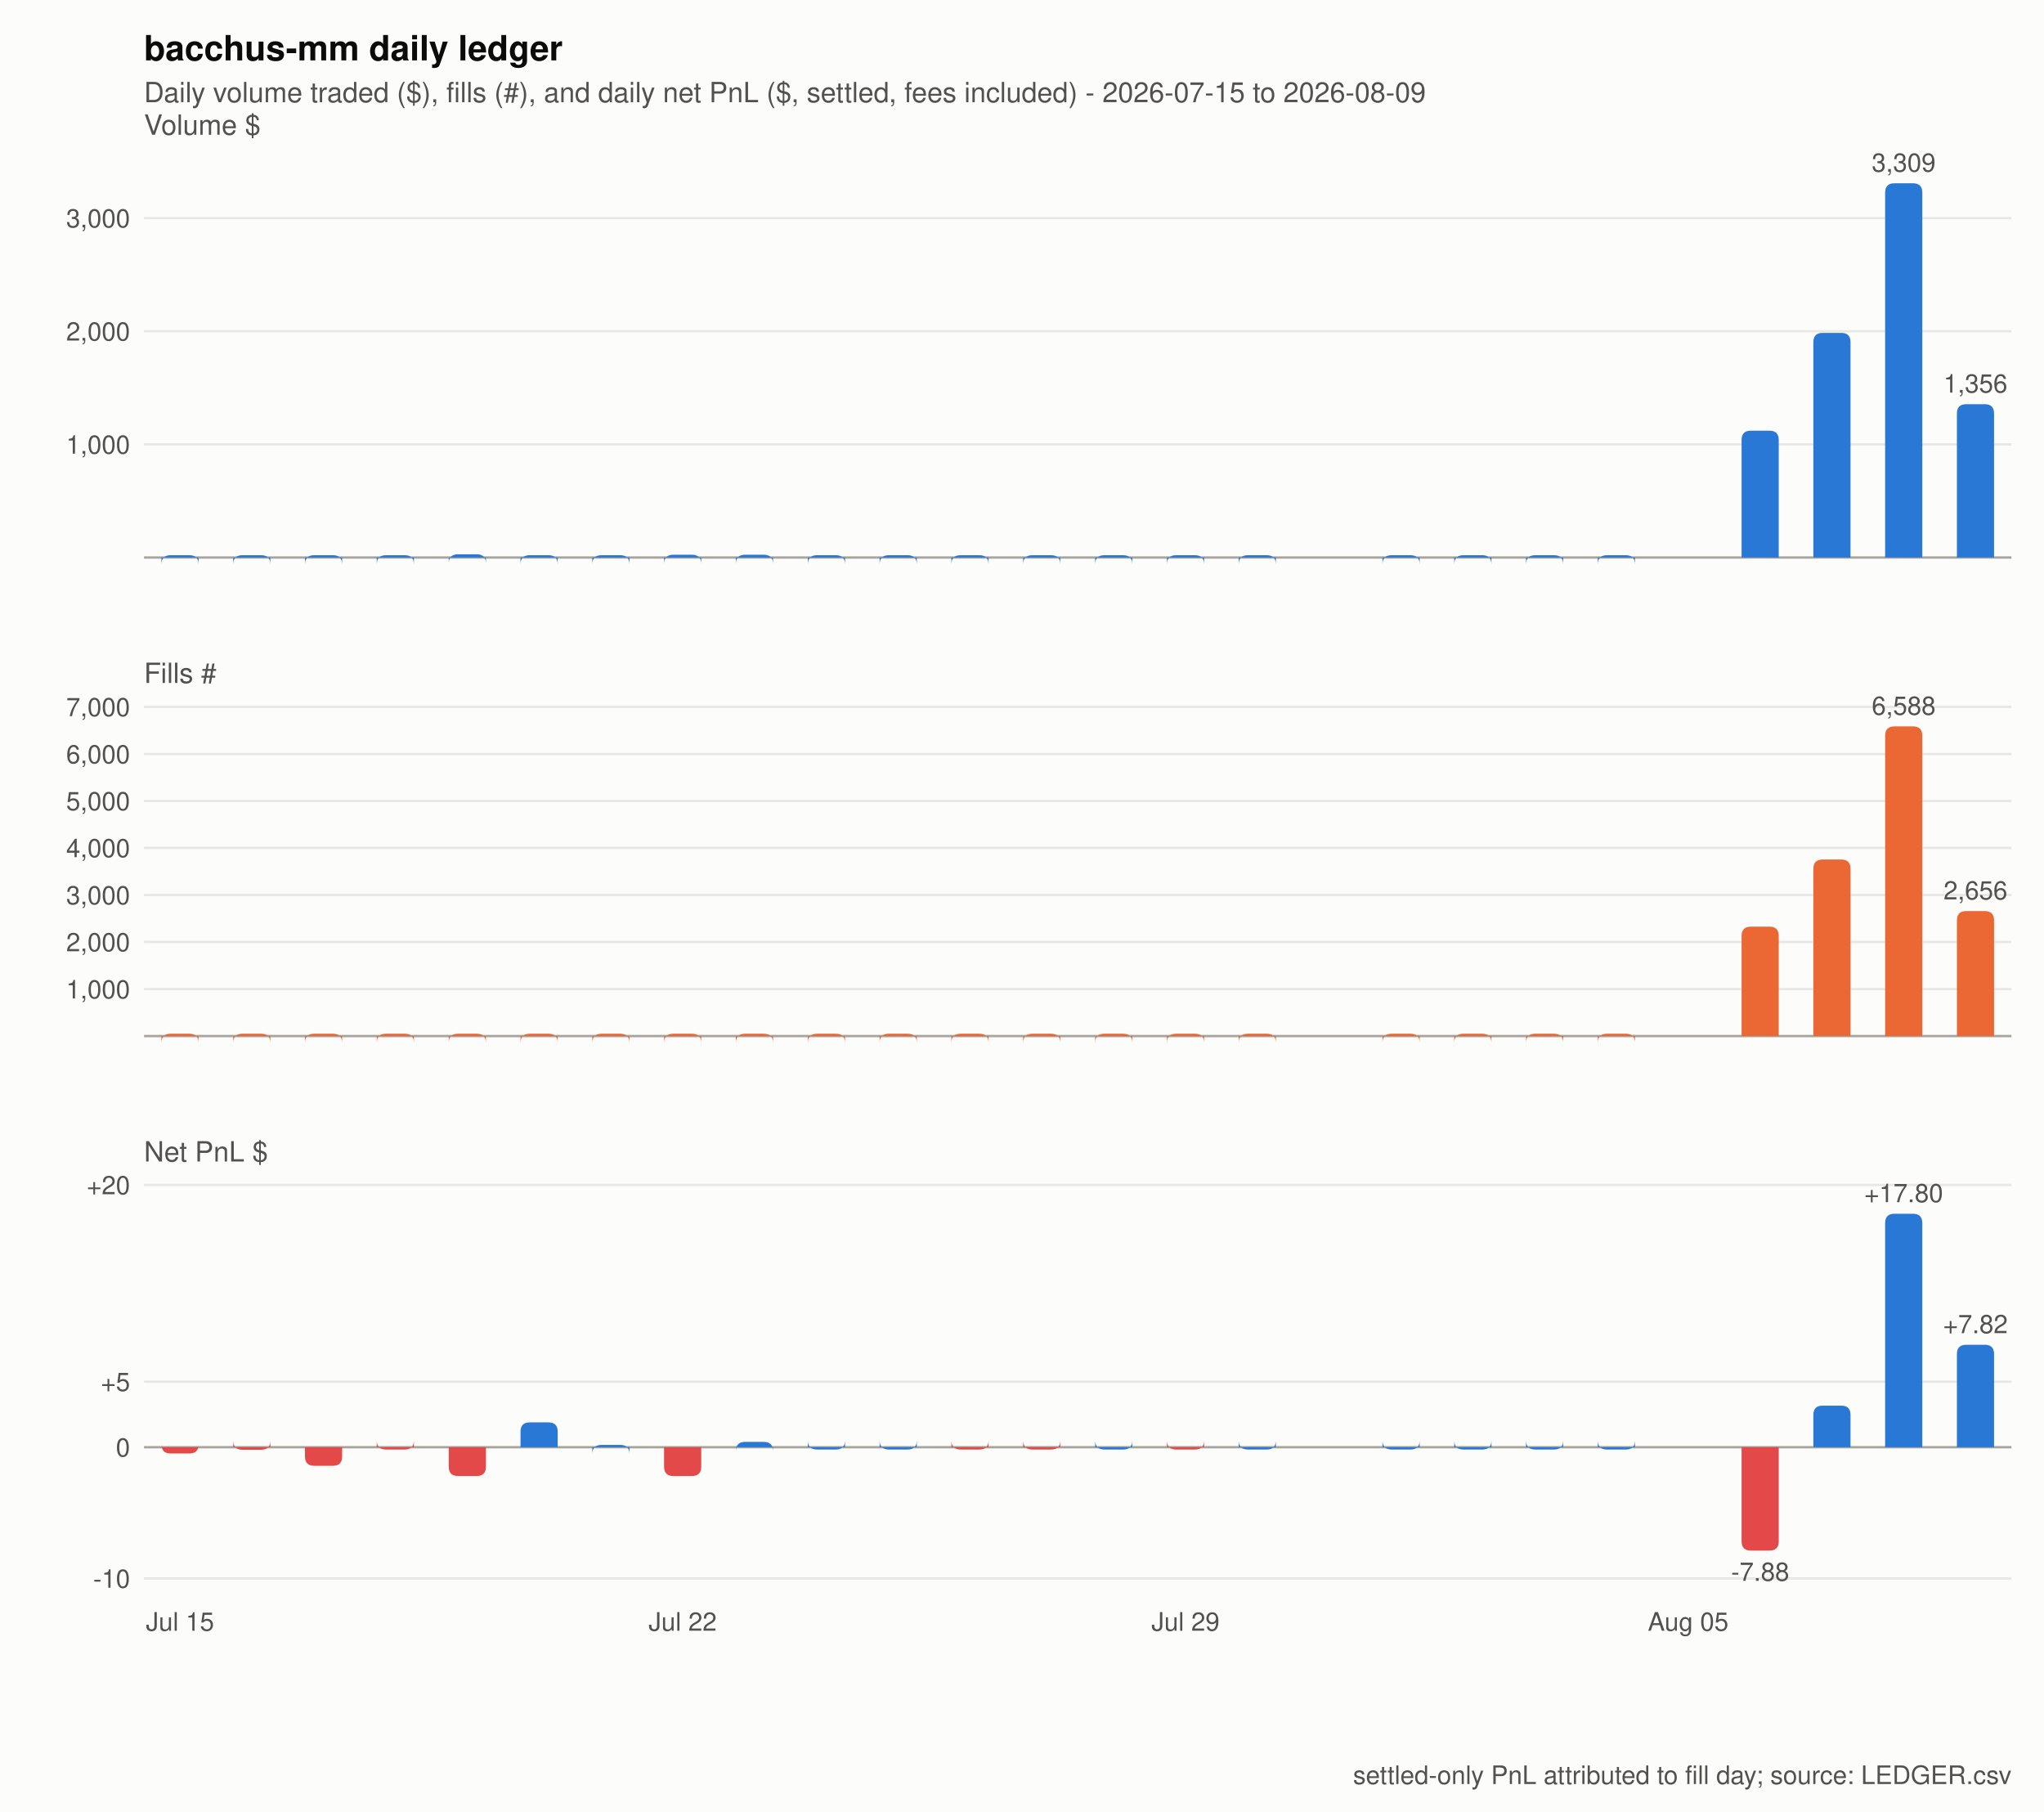
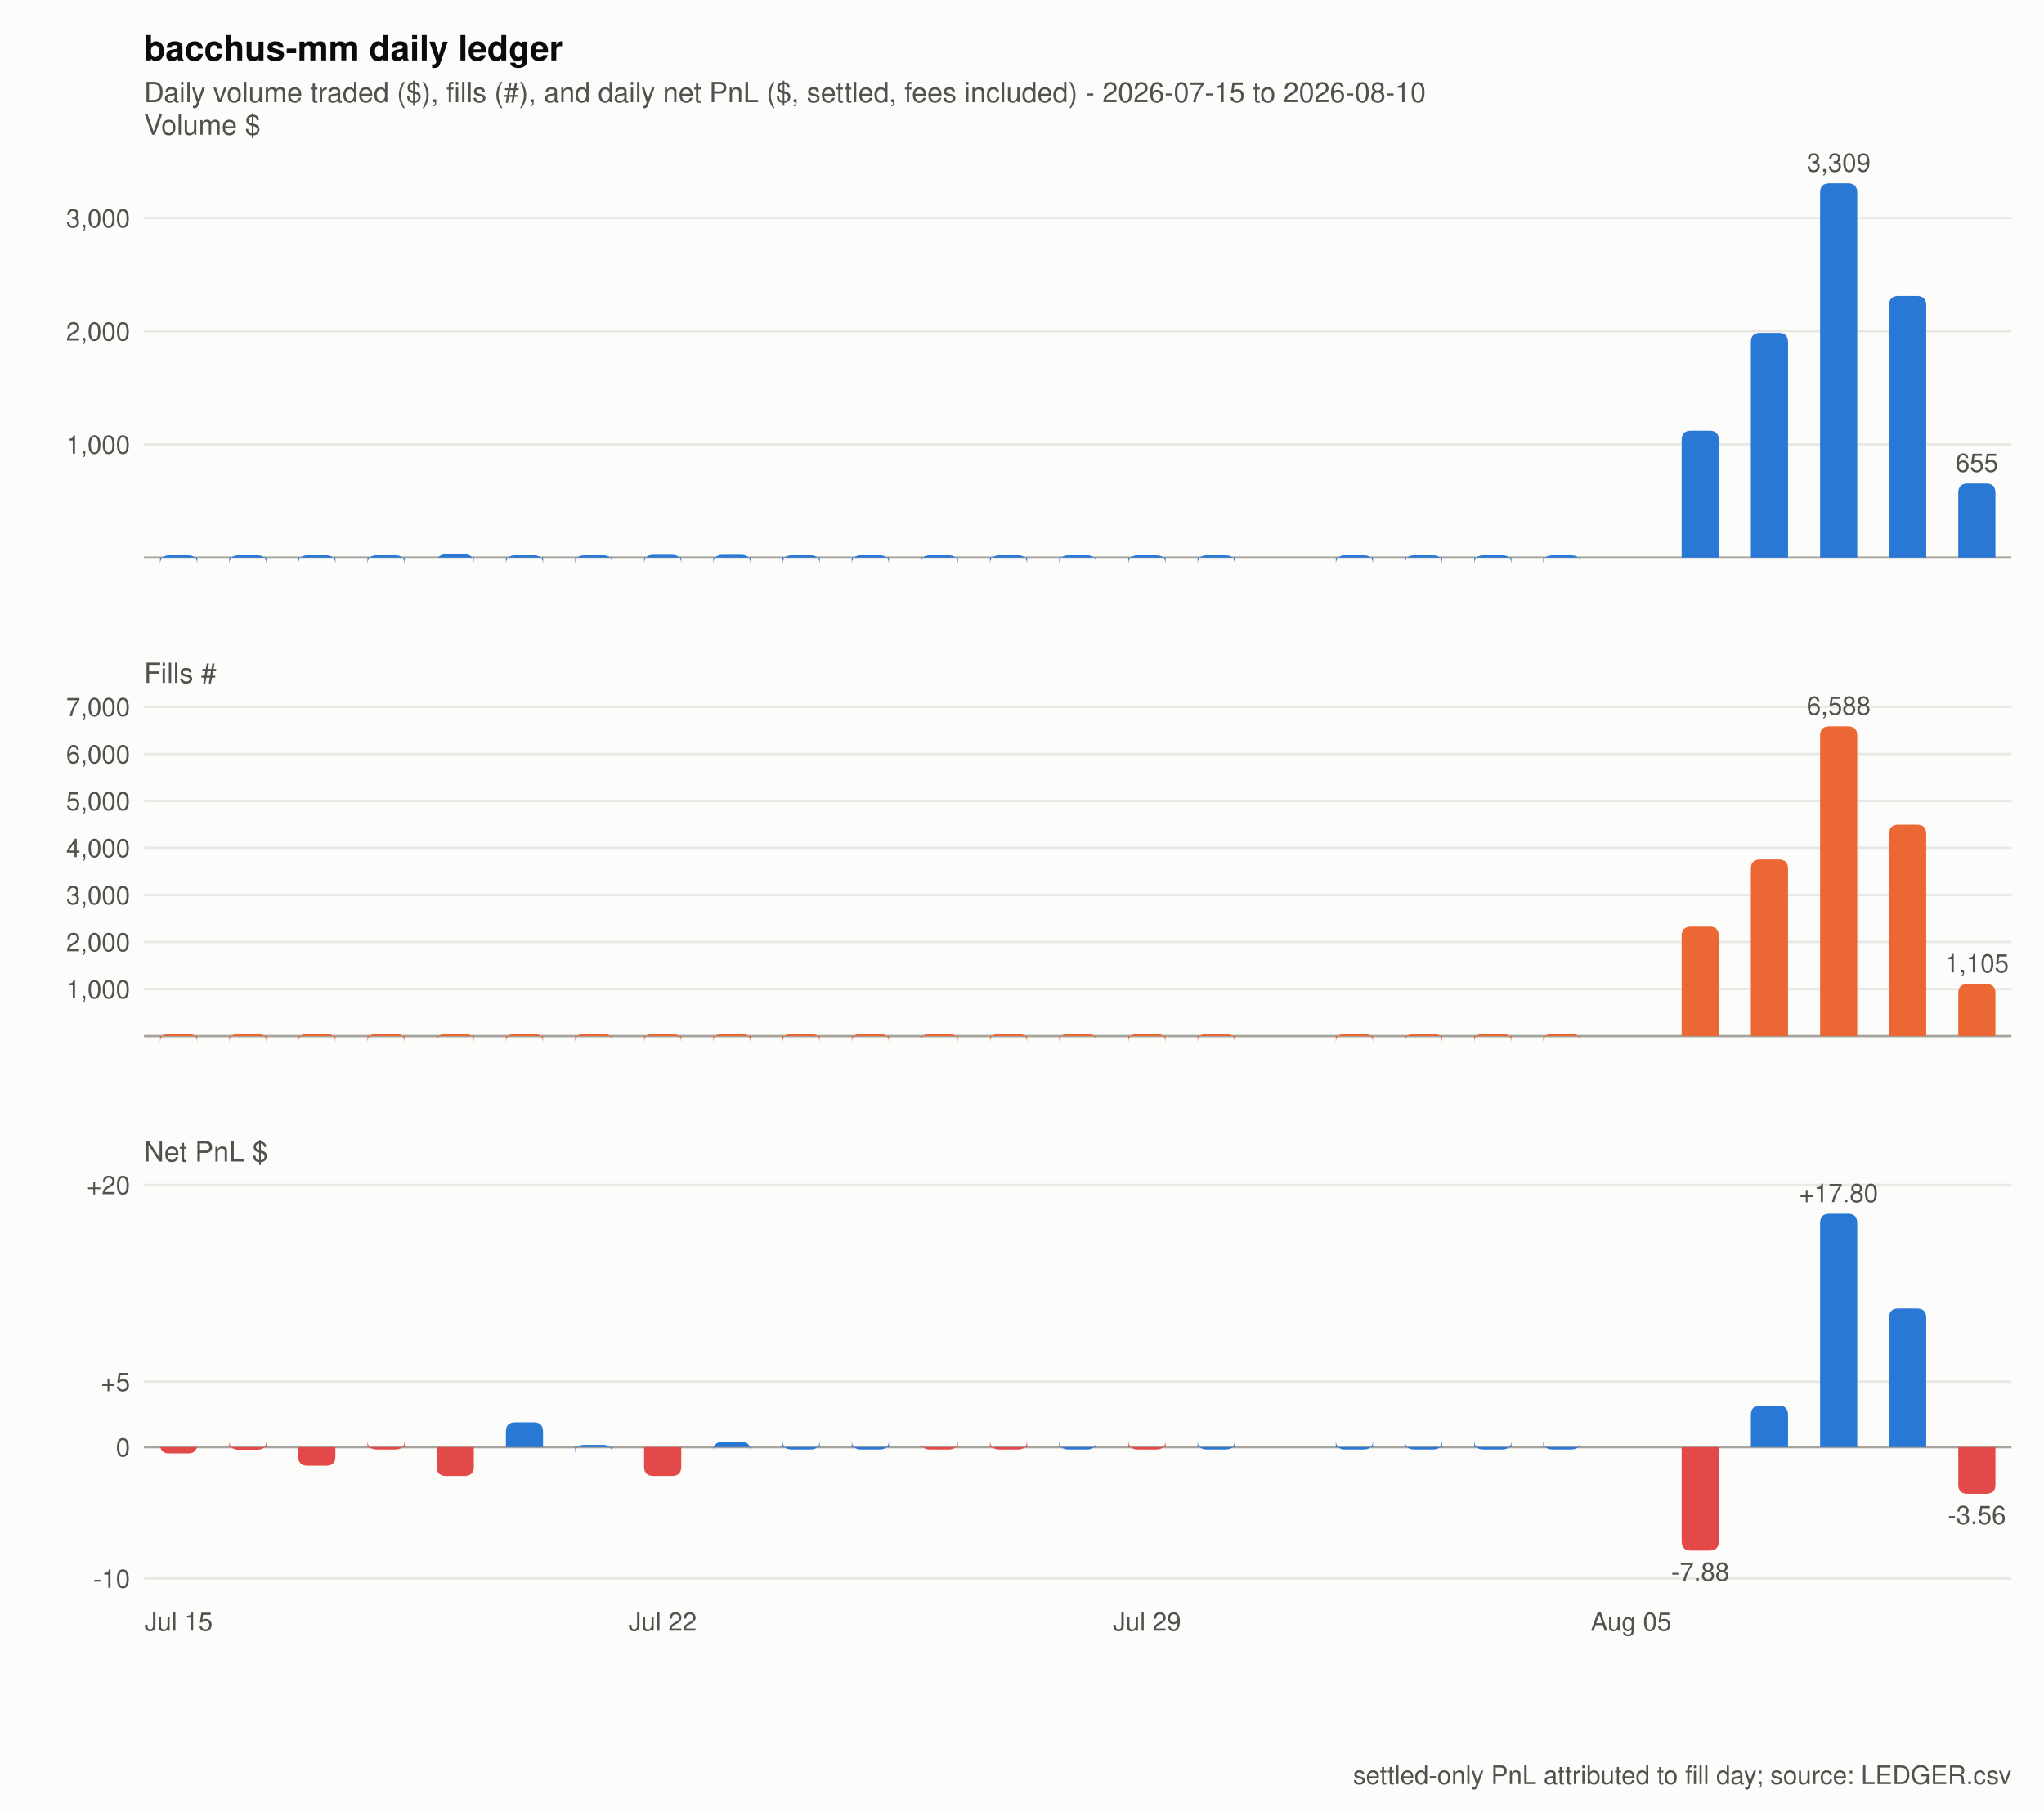
<svg xmlns="http://www.w3.org/2000/svg" viewBox="0 0 880 780" font-family="-apple-system,Segoe UI,Helvetica,Arial,sans-serif">
  <style>
  .bg{fill:#fcfcfb}.t1{fill:#0b0b0b}.t2{fill:#52514e}.grid{stroke:#e8e7e4;stroke-width:1}
  .zero{stroke:#a6a49d;stroke-width:1}
  .vol{fill:#2a78d6}.fil{fill:#eb6834}.pos{fill:#2a78d6}.neg{fill:#e34948}
  text{font-size:12px}.title{font-size:15px;font-weight:600}.sub{font-size:12px}
  .lbl{font-size:11px}
  @media (prefers-color-scheme: dark){
    .bg{fill:#1a1a19}.t1{fill:#ffffff}.t2{fill:#c3c2b7}.grid{stroke:#2c2c2a}
    .zero{stroke:#6b6a64}.vol{fill:#3987e5}.fil{fill:#d95926}.pos{fill:#3987e5}.neg{fill:#e66767}
  }
</style>
  <rect class="bg" x="0" y="0" width="880" height="780" />
  <text class="t1 title" x="62" y="26">bacchus-mm daily ledger</text>
-   <text class="t2 sub" x="62" y="44">Daily volume traded ($), fills (#), and daily net PnL ($, settled, fees included) - 2026-07-15 to 2026-08-09</text>
+   <text class="t2 sub" x="62" y="44">Daily volume traded ($), fills (#), and daily net PnL ($, settled, fees included) - 2026-07-15 to 2026-08-10</text>
  <text class="t2" x="62" y="58">Volume $</text>
  <line class="grid" x1="62" x2="866" y1="191.3" y2="191.3" />
  <text class="t2 lbl" x="56" y="195.3" text-anchor="end">1,000</text>
  <line class="grid" x1="62" x2="866" y1="142.6" y2="142.6" />
  <text class="t2 lbl" x="56" y="146.6" text-anchor="end">2,000</text>
  <line class="grid" x1="62" x2="866" y1="93.9" y2="93.9" />
  <text class="t2 lbl" x="56" y="97.9" text-anchor="end">3,000</text>
  <line class="zero" x1="62" x2="866" y1="240" y2="240" />
-   <path d="M69.5,240.0 L69.5,243.0 Q69.5,239.0 73.5,239.0 L81.5,239.0 Q85.5,239.0 85.5,243.0 L85.5,240.0 Z" class="vol" />
-   <path d="M100.4,240.0 L100.4,243.0 Q100.4,239.0 104.4,239.0 L112.4,239.0 Q116.4,239.0 116.4,243.0 L116.4,240.0 Z" class="vol" />
-   <path d="M131.3,240.0 L131.3,243.0 Q131.3,239.0 135.3,239.0 L143.3,239.0 Q147.3,239.0 147.3,243.0 L147.3,240.0 Z" class="vol" />
-   <path d="M162.2,240.0 L162.2,243.0 Q162.2,239.0 166.2,239.0 L174.2,239.0 Q178.2,239.0 178.2,243.0 L178.2,240.0 Z" class="vol" />
-   <path d="M193.2,240.0 L193.2,242.6 Q193.2,238.6 197.2,238.6 L205.2,238.6 Q209.2,238.6 209.2,242.6 L209.2,240.0 Z" class="vol" />
-   <path d="M224.1,240.0 L224.1,243.0 Q224.1,239.0 228.1,239.0 L236.1,239.0 Q240.1,239.0 240.1,243.0 L240.1,240.0 Z" class="vol" />
-   <path d="M255.0,240.0 L255.0,243.0 Q255.0,239.0 259.0,239.0 L267.0,239.0 Q271.0,239.0 271.0,243.0 L271.0,240.0 Z" class="vol" />
-   <path d="M285.9,240.0 L285.9,242.8 Q285.9,238.8 289.9,238.8 L297.9,238.8 Q301.9,238.8 301.9,242.8 L301.9,240.0 Z" class="vol" />
-   <path d="M316.8,240.0 L316.8,242.8 Q316.8,238.8 320.8,238.8 L328.8,238.8 Q332.8,238.8 332.8,242.8 L332.8,240.0 Z" class="vol" />
-   <path d="M347.8,240.0 L347.8,243.0 Q347.8,239.0 351.8,239.0 L359.8,239.0 Q363.8,239.0 363.8,243.0 L363.8,240.0 Z" class="vol" />
-   <path d="M378.7,240.0 L378.7,243.0 Q378.7,239.0 382.7,239.0 L390.7,239.0 Q394.7,239.0 394.7,243.0 L394.7,240.0 Z" class="vol" />
-   <path d="M409.6,240.0 L409.6,243.0 Q409.6,239.0 413.6,239.0 L421.6,239.0 Q425.6,239.0 425.6,243.0 L425.6,240.0 Z" class="vol" />
-   <path d="M440.5,240.0 L440.5,243.0 Q440.5,239.0 444.5,239.0 L452.5,239.0 Q456.5,239.0 456.5,243.0 L456.5,240.0 Z" class="vol" />
-   <path d="M471.5,240.0 L471.5,243.0 Q471.5,239.0 475.5,239.0 L483.5,239.0 Q487.5,239.0 487.5,243.0 L487.5,240.0 Z" class="vol" />
-   <path d="M502.4,240.0 L502.4,243.0 Q502.4,239.0 506.4,239.0 L514.4,239.0 Q518.4,239.0 518.4,243.0 L518.4,240.0 Z" class="vol" />
-   <path d="M533.3,240.0 L533.3,243.0 Q533.3,239.0 537.3,239.0 L545.3,239.0 Q549.3,239.0 549.3,243.0 L549.3,240.0 Z" class="vol" />
-   <path d="M595.2,240.0 L595.2,243.0 Q595.2,239.0 599.2,239.0 L607.2,239.0 Q611.2,239.0 611.2,243.0 L611.2,240.0 Z" class="vol" />
-   <path d="M626.1,240.0 L626.1,243.0 Q626.1,239.0 630.1,239.0 L638.1,239.0 Q642.1,239.0 642.1,243.0 L642.1,240.0 Z" class="vol" />
-   <path d="M657.0,240.0 L657.0,243.0 Q657.0,239.0 661.0,239.0 L669.0,239.0 Q673.0,239.0 673.0,243.0 L673.0,240.0 Z" class="vol" />
-   <path d="M687.9,240.0 L687.9,243.0 Q687.9,239.0 691.9,239.0 L699.9,239.0 Q703.9,239.0 703.9,243.0 L703.9,240.0 Z" class="vol" />
-   <path d="M749.8,240.0 L749.8,189.4 Q749.8,185.4 753.8,185.4 L761.8,185.4 Q765.8,185.4 765.8,189.4 L765.8,240.0 Z" class="vol" />
-   <path d="M780.7,240.0 L780.7,147.3 Q780.7,143.3 784.7,143.3 L792.7,143.3 Q796.7,143.3 796.7,147.3 L796.7,240.0 Z" class="vol" />
-   <path d="M811.6,240.0 L811.6,82.9 Q811.6,78.9 815.6,78.9 L823.6,78.9 Q827.6,78.9 827.6,82.9 L827.6,240.0 Z" class="vol" />
-   <text class="t2 lbl" x="819.6" y="73.9" text-anchor="middle">3,309</text>
-   <path d="M842.5,240.0 L842.5,178.0 Q842.5,174.0 846.5,174.0 L854.5,174.0 Q858.5,174.0 858.5,178.0 L858.5,240.0 Z" class="vol" />
-   <text class="t2 lbl" x="850.5" y="169.0" text-anchor="middle">1,356</text>
+   <path d="M68.9,240.0 L68.9,243.0 Q68.9,239.0 72.9,239.0 L80.9,239.0 Q84.9,239.0 84.9,243.0 L84.9,240.0 Z" class="vol" />
+   <path d="M98.7,240.0 L98.7,243.0 Q98.7,239.0 102.7,239.0 L110.7,239.0 Q114.7,239.0 114.7,243.0 L114.7,240.0 Z" class="vol" />
+   <path d="M128.4,240.0 L128.4,243.0 Q128.4,239.0 132.4,239.0 L140.4,239.0 Q144.4,239.0 144.4,243.0 L144.4,240.0 Z" class="vol" />
+   <path d="M158.2,240.0 L158.2,243.0 Q158.2,239.0 162.2,239.0 L170.2,239.0 Q174.2,239.0 174.2,243.0 L174.2,240.0 Z" class="vol" />
+   <path d="M188.0,240.0 L188.0,242.6 Q188.0,238.6 192.0,238.6 L200.0,238.6 Q204.0,238.6 204.0,242.6 L204.0,240.0 Z" class="vol" />
+   <path d="M217.8,240.0 L217.8,243.0 Q217.8,239.0 221.8,239.0 L229.8,239.0 Q233.8,239.0 233.8,243.0 L233.8,240.0 Z" class="vol" />
+   <path d="M247.6,240.0 L247.6,243.0 Q247.6,239.0 251.6,239.0 L259.6,239.0 Q263.6,239.0 263.6,243.0 L263.6,240.0 Z" class="vol" />
+   <path d="M277.3,240.0 L277.3,242.8 Q277.3,238.8 281.3,238.8 L289.3,238.8 Q293.3,238.8 293.3,242.8 L293.3,240.0 Z" class="vol" />
+   <path d="M307.1,240.0 L307.1,242.8 Q307.1,238.8 311.1,238.8 L319.1,238.8 Q323.1,238.8 323.1,242.8 L323.1,240.0 Z" class="vol" />
+   <path d="M336.9,240.0 L336.9,243.0 Q336.9,239.0 340.9,239.0 L348.9,239.0 Q352.9,239.0 352.9,243.0 L352.9,240.0 Z" class="vol" />
+   <path d="M366.7,240.0 L366.7,243.0 Q366.7,239.0 370.7,239.0 L378.7,239.0 Q382.7,239.0 382.7,243.0 L382.7,240.0 Z" class="vol" />
+   <path d="M396.4,240.0 L396.4,243.0 Q396.4,239.0 400.4,239.0 L408.4,239.0 Q412.4,239.0 412.4,243.0 L412.4,240.0 Z" class="vol" />
+   <path d="M426.2,240.0 L426.2,243.0 Q426.2,239.0 430.2,239.0 L438.2,239.0 Q442.2,239.0 442.2,243.0 L442.2,240.0 Z" class="vol" />
+   <path d="M456.0,240.0 L456.0,243.0 Q456.0,239.0 460.0,239.0 L468.0,239.0 Q472.0,239.0 472.0,243.0 L472.0,240.0 Z" class="vol" />
+   <path d="M485.8,240.0 L485.8,243.0 Q485.8,239.0 489.8,239.0 L497.8,239.0 Q501.8,239.0 501.8,243.0 L501.8,240.0 Z" class="vol" />
+   <path d="M515.6,240.0 L515.6,243.0 Q515.6,239.0 519.6,239.0 L527.6,239.0 Q531.6,239.0 531.6,243.0 L531.6,240.0 Z" class="vol" />
+   <path d="M575.1,240.0 L575.1,243.0 Q575.1,239.0 579.1,239.0 L587.1,239.0 Q591.1,239.0 591.1,243.0 L591.1,240.0 Z" class="vol" />
+   <path d="M604.9,240.0 L604.9,243.0 Q604.9,239.0 608.9,239.0 L616.9,239.0 Q620.9,239.0 620.9,243.0 L620.9,240.0 Z" class="vol" />
+   <path d="M634.7,240.0 L634.7,243.0 Q634.7,239.0 638.7,239.0 L646.7,239.0 Q650.7,239.0 650.7,243.0 L650.7,240.0 Z" class="vol" />
+   <path d="M664.4,240.0 L664.4,243.0 Q664.4,239.0 668.4,239.0 L676.4,239.0 Q680.4,239.0 680.4,243.0 L680.4,240.0 Z" class="vol" />
+   <path d="M724.0,240.0 L724.0,189.4 Q724.0,185.4 728.0,185.4 L736.0,185.4 Q740.0,185.4 740.0,189.4 L740.0,240.0 Z" class="vol" />
+   <path d="M753.8,240.0 L753.8,147.3 Q753.8,143.3 757.8,143.3 L765.8,143.3 Q769.8,143.3 769.8,147.3 L769.8,240.0 Z" class="vol" />
+   <path d="M783.6,240.0 L783.6,82.9 Q783.6,78.9 787.6,78.9 L795.6,78.9 Q799.6,78.9 799.6,82.9 L799.6,240.0 Z" class="vol" />
+   <text class="t2 lbl" x="791.6" y="73.9" text-anchor="middle">3,309</text>
+   <path d="M813.3,240.0 L813.3,131.4 Q813.3,127.4 817.3,127.4 L825.3,127.4 Q829.3,127.4 829.3,131.4 L829.3,240.0 Z" class="vol" />
+   <path d="M843.1,240.0 L843.1,212.1 Q843.1,208.1 847.1,208.1 L855.1,208.1 Q859.1,208.1 859.1,212.1 L859.1,240.0 Z" class="vol" />
+   <text class="t2 lbl" x="851.1" y="203.1" text-anchor="middle">655</text>
  <text class="t2" x="62" y="294">Fills #</text>
  <line class="grid" x1="62" x2="866" y1="425.8" y2="425.8" />
  <text class="t2 lbl" x="56" y="429.8" text-anchor="end">1,000</text>
  <line class="grid" x1="62" x2="866" y1="405.5" y2="405.5" />
  <text class="t2 lbl" x="56" y="409.5" text-anchor="end">2,000</text>
  <line class="grid" x1="62" x2="866" y1="385.3" y2="385.3" />
  <text class="t2 lbl" x="56" y="389.3" text-anchor="end">3,000</text>
  <line class="grid" x1="62" x2="866" y1="365.0" y2="365.0" />
  <text class="t2 lbl" x="56" y="369.0" text-anchor="end">4,000</text>
  <line class="grid" x1="62" x2="866" y1="344.8" y2="344.8" />
  <text class="t2 lbl" x="56" y="348.8" text-anchor="end">5,000</text>
  <line class="grid" x1="62" x2="866" y1="324.6" y2="324.6" />
  <text class="t2 lbl" x="56" y="328.6" text-anchor="end">6,000</text>
  <line class="grid" x1="62" x2="866" y1="304.3" y2="304.3" />
  <text class="t2 lbl" x="56" y="308.3" text-anchor="end">7,000</text>
  <line class="zero" x1="62" x2="866" y1="446" y2="446" />
-   <path d="M69.5,446.0 L69.5,449.0 Q69.5,445.0 73.5,445.0 L81.5,445.0 Q85.5,445.0 85.5,449.0 L85.5,446.0 Z" class="fil" />
-   <path d="M100.4,446.0 L100.4,449.0 Q100.4,445.0 104.4,445.0 L112.4,445.0 Q116.4,445.0 116.4,449.0 L116.4,446.0 Z" class="fil" />
-   <path d="M131.3,446.0 L131.3,449.0 Q131.3,445.0 135.3,445.0 L143.3,445.0 Q147.3,445.0 147.3,449.0 L147.3,446.0 Z" class="fil" />
-   <path d="M162.2,446.0 L162.2,449.0 Q162.2,445.0 166.2,445.0 L174.2,445.0 Q178.2,445.0 178.2,449.0 L178.2,446.0 Z" class="fil" />
-   <path d="M193.2,446.0 L193.2,449.0 Q193.2,445.0 197.2,445.0 L205.2,445.0 Q209.2,445.0 209.2,449.0 L209.2,446.0 Z" class="fil" />
-   <path d="M224.1,446.0 L224.1,449.0 Q224.1,445.0 228.1,445.0 L236.1,445.0 Q240.1,445.0 240.1,449.0 L240.1,446.0 Z" class="fil" />
-   <path d="M255.0,446.0 L255.0,449.0 Q255.0,445.0 259.0,445.0 L267.0,445.0 Q271.0,445.0 271.0,449.0 L271.0,446.0 Z" class="fil" />
-   <path d="M285.9,446.0 L285.9,449.0 Q285.9,445.0 289.9,445.0 L297.9,445.0 Q301.9,445.0 301.9,449.0 L301.9,446.0 Z" class="fil" />
-   <path d="M316.8,446.0 L316.8,449.0 Q316.8,445.0 320.8,445.0 L328.8,445.0 Q332.8,445.0 332.8,449.0 L332.8,446.0 Z" class="fil" />
-   <path d="M347.8,446.0 L347.8,449.0 Q347.8,445.0 351.8,445.0 L359.8,445.0 Q363.8,445.0 363.8,449.0 L363.8,446.0 Z" class="fil" />
-   <path d="M378.7,446.0 L378.7,449.0 Q378.7,445.0 382.7,445.0 L390.7,445.0 Q394.7,445.0 394.7,449.0 L394.7,446.0 Z" class="fil" />
-   <path d="M409.6,446.0 L409.6,449.0 Q409.6,445.0 413.6,445.0 L421.6,445.0 Q425.6,445.0 425.6,449.0 L425.6,446.0 Z" class="fil" />
-   <path d="M440.5,446.0 L440.5,449.0 Q440.5,445.0 444.5,445.0 L452.5,445.0 Q456.5,445.0 456.5,449.0 L456.5,446.0 Z" class="fil" />
-   <path d="M471.5,446.0 L471.5,449.0 Q471.5,445.0 475.5,445.0 L483.5,445.0 Q487.5,445.0 487.5,449.0 L487.5,446.0 Z" class="fil" />
-   <path d="M502.4,446.0 L502.4,449.0 Q502.4,445.0 506.4,445.0 L514.4,445.0 Q518.4,445.0 518.4,449.0 L518.4,446.0 Z" class="fil" />
-   <path d="M533.3,446.0 L533.3,449.0 Q533.3,445.0 537.3,445.0 L545.3,445.0 Q549.3,445.0 549.3,449.0 L549.3,446.0 Z" class="fil" />
-   <path d="M595.2,446.0 L595.2,449.0 Q595.2,445.0 599.2,445.0 L607.2,445.0 Q611.2,445.0 611.2,449.0 L611.2,446.0 Z" class="fil" />
-   <path d="M626.1,446.0 L626.1,449.0 Q626.1,445.0 630.1,445.0 L638.1,445.0 Q642.1,445.0 642.1,449.0 L642.1,446.0 Z" class="fil" />
-   <path d="M657.0,446.0 L657.0,449.0 Q657.0,445.0 661.0,445.0 L669.0,445.0 Q673.0,445.0 673.0,449.0 L673.0,446.0 Z" class="fil" />
-   <path d="M687.9,446.0 L687.9,449.0 Q687.9,445.0 691.9,445.0 L699.9,445.0 Q703.9,445.0 703.9,449.0 L703.9,446.0 Z" class="fil" />
-   <path d="M749.8,446.0 L749.8,402.9 Q749.8,398.9 753.8,398.9 L761.8,398.9 Q765.8,398.9 765.8,402.9 L765.8,446.0 Z" class="fil" />
-   <path d="M780.7,446.0 L780.7,374.0 Q780.7,370.0 784.7,370.0 L792.7,370.0 Q796.7,370.0 796.7,374.0 L796.7,446.0 Z" class="fil" />
-   <path d="M811.6,446.0 L811.6,316.7 Q811.6,312.7 815.6,312.7 L823.6,312.7 Q827.6,312.7 827.6,316.7 L827.6,446.0 Z" class="fil" />
-   <text class="t2 lbl" x="819.6" y="307.7" text-anchor="middle">6,588</text>
-   <path d="M842.5,446.0 L842.5,396.2 Q842.5,392.2 846.5,392.2 L854.5,392.2 Q858.5,392.2 858.5,396.2 L858.5,446.0 Z" class="fil" />
-   <text class="t2 lbl" x="850.5" y="387.2" text-anchor="middle">2,656</text>
+   <path d="M68.9,446.0 L68.9,449.0 Q68.9,445.0 72.9,445.0 L80.9,445.0 Q84.9,445.0 84.9,449.0 L84.9,446.0 Z" class="fil" />
+   <path d="M98.7,446.0 L98.7,449.0 Q98.7,445.0 102.7,445.0 L110.7,445.0 Q114.7,445.0 114.7,449.0 L114.7,446.0 Z" class="fil" />
+   <path d="M128.4,446.0 L128.4,449.0 Q128.4,445.0 132.4,445.0 L140.4,445.0 Q144.4,445.0 144.4,449.0 L144.4,446.0 Z" class="fil" />
+   <path d="M158.2,446.0 L158.2,449.0 Q158.2,445.0 162.2,445.0 L170.2,445.0 Q174.2,445.0 174.2,449.0 L174.2,446.0 Z" class="fil" />
+   <path d="M188.0,446.0 L188.0,449.0 Q188.0,445.0 192.0,445.0 L200.0,445.0 Q204.0,445.0 204.0,449.0 L204.0,446.0 Z" class="fil" />
+   <path d="M217.8,446.0 L217.8,449.0 Q217.8,445.0 221.8,445.0 L229.8,445.0 Q233.8,445.0 233.8,449.0 L233.8,446.0 Z" class="fil" />
+   <path d="M247.6,446.0 L247.6,449.0 Q247.6,445.0 251.6,445.0 L259.6,445.0 Q263.6,445.0 263.6,449.0 L263.6,446.0 Z" class="fil" />
+   <path d="M277.3,446.0 L277.3,449.0 Q277.3,445.0 281.3,445.0 L289.3,445.0 Q293.3,445.0 293.3,449.0 L293.3,446.0 Z" class="fil" />
+   <path d="M307.1,446.0 L307.1,449.0 Q307.1,445.0 311.1,445.0 L319.1,445.0 Q323.1,445.0 323.1,449.0 L323.1,446.0 Z" class="fil" />
+   <path d="M336.9,446.0 L336.9,449.0 Q336.9,445.0 340.9,445.0 L348.9,445.0 Q352.9,445.0 352.9,449.0 L352.9,446.0 Z" class="fil" />
+   <path d="M366.7,446.0 L366.7,449.0 Q366.7,445.0 370.7,445.0 L378.7,445.0 Q382.7,445.0 382.7,449.0 L382.7,446.0 Z" class="fil" />
+   <path d="M396.4,446.0 L396.4,449.0 Q396.4,445.0 400.4,445.0 L408.4,445.0 Q412.4,445.0 412.4,449.0 L412.4,446.0 Z" class="fil" />
+   <path d="M426.2,446.0 L426.2,449.0 Q426.2,445.0 430.2,445.0 L438.2,445.0 Q442.2,445.0 442.2,449.0 L442.2,446.0 Z" class="fil" />
+   <path d="M456.0,446.0 L456.0,449.0 Q456.0,445.0 460.0,445.0 L468.0,445.0 Q472.0,445.0 472.0,449.0 L472.0,446.0 Z" class="fil" />
+   <path d="M485.8,446.0 L485.8,449.0 Q485.8,445.0 489.8,445.0 L497.8,445.0 Q501.8,445.0 501.8,449.0 L501.8,446.0 Z" class="fil" />
+   <path d="M515.6,446.0 L515.6,449.0 Q515.6,445.0 519.6,445.0 L527.6,445.0 Q531.6,445.0 531.6,449.0 L531.6,446.0 Z" class="fil" />
+   <path d="M575.1,446.0 L575.1,449.0 Q575.1,445.0 579.1,445.0 L587.1,445.0 Q591.1,445.0 591.1,449.0 L591.1,446.0 Z" class="fil" />
+   <path d="M604.9,446.0 L604.9,449.0 Q604.9,445.0 608.9,445.0 L616.9,445.0 Q620.9,445.0 620.9,449.0 L620.9,446.0 Z" class="fil" />
+   <path d="M634.7,446.0 L634.7,449.0 Q634.7,445.0 638.7,445.0 L646.7,445.0 Q650.7,445.0 650.7,449.0 L650.7,446.0 Z" class="fil" />
+   <path d="M664.4,446.0 L664.4,449.0 Q664.4,445.0 668.4,445.0 L676.4,445.0 Q680.4,445.0 680.4,449.0 L680.4,446.0 Z" class="fil" />
+   <path d="M724.0,446.0 L724.0,402.9 Q724.0,398.9 728.0,398.9 L736.0,398.9 Q740.0,398.9 740.0,402.9 L740.0,446.0 Z" class="fil" />
+   <path d="M753.8,446.0 L753.8,374.0 Q753.8,370.0 757.8,370.0 L765.8,370.0 Q769.8,370.0 769.8,374.0 L769.8,446.0 Z" class="fil" />
+   <path d="M783.6,446.0 L783.6,316.7 Q783.6,312.7 787.6,312.7 L795.6,312.7 Q799.6,312.7 799.6,316.7 L799.6,446.0 Z" class="fil" />
+   <text class="t2 lbl" x="791.6" y="307.7" text-anchor="middle">6,588</text>
+   <path d="M813.3,446.0 L813.3,359.0 Q813.3,355.0 817.3,355.0 L825.3,355.0 Q829.3,355.0 829.3,359.0 L829.3,446.0 Z" class="fil" />
+   <path d="M843.1,446.0 L843.1,427.6 Q843.1,423.6 847.1,423.6 L855.1,423.6 Q859.1,423.6 859.1,427.6 L859.1,446.0 Z" class="fil" />
+   <text class="t2 lbl" x="851.1" y="418.6" text-anchor="middle">1,105</text>
  <text class="t2" x="62" y="500">Net PnL $</text>
  <line class="grid" x1="62" x2="866" y1="679.5" y2="679.5" />
  <text class="t2 lbl" x="56" y="683.5" text-anchor="end">-10</text>
  <line class="grid" x1="62" x2="866" y1="594.8" y2="594.8" />
  <text class="t2 lbl" x="56" y="598.8" text-anchor="end">+5</text>
  <line class="grid" x1="62" x2="866" y1="510.1" y2="510.1" />
  <text class="t2 lbl" x="56" y="514.1" text-anchor="end">+20</text>
  <line class="zero" x1="62" x2="866" y1="623.0" y2="623.0" />
  <text class="t2 lbl" x="56" y="627.0" text-anchor="end">0</text>
-   <path d="M69.5,623.0 L69.5,621.7 Q69.5,625.7 73.5,625.7 L81.5,625.7 Q85.5,625.7 85.5,621.7 L85.5,623.0 Z" class="neg" />
-   <path d="M100.4,623.0 L100.4,620.1 Q100.4,624.1 104.4,624.1 L112.4,624.1 Q116.4,624.1 116.4,620.1 L116.4,623.0 Z" class="neg" />
-   <path d="M131.3,623.0 L131.3,627.0 Q131.3,631.0 135.3,631.0 L143.3,631.0 Q147.3,631.0 147.3,627.0 L147.3,623.0 Z" class="neg" />
-   <path d="M162.2,623.0 L162.2,620.0 Q162.2,624.0 166.2,624.0 L174.2,624.0 Q178.2,624.0 178.2,620.0 L178.2,623.0 Z" class="neg" />
-   <path d="M193.2,623.0 L193.2,631.4 Q193.2,635.4 197.2,635.4 L205.2,635.4 Q209.2,635.4 209.2,631.4 L209.2,623.0 Z" class="neg" />
-   <path d="M224.1,623.0 L224.1,616.3 Q224.1,612.3 228.1,612.3 L236.1,612.3 Q240.1,612.3 240.1,616.3 L240.1,623.0 Z" class="pos" />
-   <path d="M255.0,623.0 L255.0,626.0 Q255.0,622.0 259.0,622.0 L267.0,622.0 Q271.0,622.0 271.0,626.0 L271.0,623.0 Z" class="pos" />
-   <path d="M285.9,623.0 L285.9,631.4 Q285.9,635.4 289.9,635.4 L297.9,635.4 Q301.9,635.4 301.9,631.4 L301.9,623.0 Z" class="neg" />
-   <path d="M316.8,623.0 L316.8,624.7 Q316.8,620.7 320.8,620.7 L328.8,620.7 Q332.8,620.7 332.8,624.7 L332.8,623.0 Z" class="pos" />
-   <path d="M347.8,623.0 L347.8,620.0 Q347.8,624.0 351.8,624.0 L359.8,624.0 Q363.8,624.0 363.8,620.0 L363.8,623.0 Z" class="pos" />
-   <path d="M378.7,623.0 L378.7,620.0 Q378.7,624.0 382.7,624.0 L390.7,624.0 Q394.7,624.0 394.7,620.0 L394.7,623.0 Z" class="pos" />
-   <path d="M409.6,623.0 L409.6,620.0 Q409.6,624.0 413.6,624.0 L421.6,624.0 Q425.6,624.0 425.6,620.0 L425.6,623.0 Z" class="neg" />
-   <path d="M440.5,623.0 L440.5,620.0 Q440.5,624.0 444.5,624.0 L452.5,624.0 Q456.5,624.0 456.5,620.0 L456.5,623.0 Z" class="neg" />
-   <path d="M471.5,623.0 L471.5,620.0 Q471.5,624.0 475.5,624.0 L483.5,624.0 Q487.5,624.0 487.5,620.0 L487.5,623.0 Z" class="pos" />
-   <path d="M502.4,623.0 L502.4,620.0 Q502.4,624.0 506.4,624.0 L514.4,624.0 Q518.4,624.0 518.4,620.0 L518.4,623.0 Z" class="neg" />
-   <path d="M533.3,623.0 L533.3,620.0 Q533.3,624.0 537.3,624.0 L545.3,624.0 Q549.3,624.0 549.3,620.0 L549.3,623.0 Z" class="pos" />
-   <path d="M595.2,623.0 L595.2,620.0 Q595.2,624.0 599.2,624.0 L607.2,624.0 Q611.2,624.0 611.2,620.0 L611.2,623.0 Z" class="pos" />
-   <path d="M626.1,623.0 L626.1,620.0 Q626.1,624.0 630.1,624.0 L638.1,624.0 Q642.1,624.0 642.1,620.0 L642.1,623.0 Z" class="pos" />
-   <path d="M657.0,623.0 L657.0,620.0 Q657.0,624.0 661.0,624.0 L669.0,624.0 Q673.0,624.0 673.0,620.0 L673.0,623.0 Z" class="pos" />
-   <path d="M687.9,623.0 L687.9,620.0 Q687.9,624.0 691.9,624.0 L699.9,624.0 Q703.9,624.0 703.9,620.0 L703.9,623.0 Z" class="pos" />
-   <path d="M749.8,623.0 L749.8,663.5 Q749.8,667.5 753.8,667.5 L761.8,667.5 Q765.8,667.5 765.8,663.5 L765.8,623.0 Z" class="neg" />
-   <text class="t2 lbl" x="757.8" y="680.5" text-anchor="middle">-7.88</text>
-   <path d="M780.7,623.0 L780.7,609.1 Q780.7,605.1 784.7,605.1 L792.7,605.1 Q796.7,605.1 796.7,609.1 L796.7,623.0 Z" class="pos" />
-   <path d="M811.6,623.0 L811.6,526.5 Q811.6,522.5 815.6,522.5 L823.6,522.5 Q827.6,522.5 827.6,526.5 L827.6,623.0 Z" class="pos" />
-   <text class="t2 lbl" x="819.6" y="517.5" text-anchor="middle">+17.80</text>
-   <path d="M842.5,623.0 L842.5,582.9 Q842.5,578.9 846.5,578.9 L854.5,578.9 Q858.5,578.9 858.5,582.9 L858.5,623.0 Z" class="pos" />
-   <text class="t2 lbl" x="850.5" y="573.9" text-anchor="middle">+7.82</text>
-   <text class="t2 lbl" x="77.5" y="702" text-anchor="middle">Jul 15</text>
-   <text class="t2 lbl" x="293.9" y="702" text-anchor="middle">Jul 22</text>
-   <text class="t2 lbl" x="510.4" y="702" text-anchor="middle">Jul 29</text>
-   <text class="t2 lbl" x="726.8" y="702" text-anchor="middle">Aug 05</text>
+   <path d="M68.9,623.0 L68.9,621.7 Q68.9,625.7 72.9,625.7 L80.9,625.7 Q84.9,625.7 84.9,621.7 L84.9,623.0 Z" class="neg" />
+   <path d="M98.7,623.0 L98.7,620.1 Q98.7,624.1 102.7,624.1 L110.7,624.1 Q114.7,624.1 114.7,620.1 L114.7,623.0 Z" class="neg" />
+   <path d="M128.4,623.0 L128.4,627.0 Q128.4,631.0 132.4,631.0 L140.4,631.0 Q144.4,631.0 144.4,627.0 L144.4,623.0 Z" class="neg" />
+   <path d="M158.2,623.0 L158.2,620.0 Q158.2,624.0 162.2,624.0 L170.2,624.0 Q174.2,624.0 174.2,620.0 L174.2,623.0 Z" class="neg" />
+   <path d="M188.0,623.0 L188.0,631.4 Q188.0,635.4 192.0,635.4 L200.0,635.4 Q204.0,635.4 204.0,631.4 L204.0,623.0 Z" class="neg" />
+   <path d="M217.8,623.0 L217.8,616.3 Q217.8,612.3 221.8,612.3 L229.8,612.3 Q233.8,612.3 233.8,616.3 L233.8,623.0 Z" class="pos" />
+   <path d="M247.6,623.0 L247.6,626.0 Q247.6,622.0 251.6,622.0 L259.6,622.0 Q263.6,622.0 263.6,626.0 L263.6,623.0 Z" class="pos" />
+   <path d="M277.3,623.0 L277.3,631.4 Q277.3,635.4 281.3,635.4 L289.3,635.4 Q293.3,635.4 293.3,631.4 L293.3,623.0 Z" class="neg" />
+   <path d="M307.1,623.0 L307.1,624.7 Q307.1,620.7 311.1,620.7 L319.1,620.7 Q323.1,620.7 323.1,624.7 L323.1,623.0 Z" class="pos" />
+   <path d="M336.9,623.0 L336.9,620.0 Q336.9,624.0 340.9,624.0 L348.9,624.0 Q352.9,624.0 352.9,620.0 L352.9,623.0 Z" class="pos" />
+   <path d="M366.7,623.0 L366.7,620.0 Q366.7,624.0 370.7,624.0 L378.7,624.0 Q382.7,624.0 382.7,620.0 L382.7,623.0 Z" class="pos" />
+   <path d="M396.4,623.0 L396.4,620.0 Q396.4,624.0 400.4,624.0 L408.4,624.0 Q412.4,624.0 412.4,620.0 L412.4,623.0 Z" class="neg" />
+   <path d="M426.2,623.0 L426.2,620.0 Q426.2,624.0 430.2,624.0 L438.2,624.0 Q442.2,624.0 442.2,620.0 L442.2,623.0 Z" class="neg" />
+   <path d="M456.0,623.0 L456.0,620.0 Q456.0,624.0 460.0,624.0 L468.0,624.0 Q472.0,624.0 472.0,620.0 L472.0,623.0 Z" class="pos" />
+   <path d="M485.8,623.0 L485.8,620.0 Q485.8,624.0 489.8,624.0 L497.8,624.0 Q501.8,624.0 501.8,620.0 L501.8,623.0 Z" class="neg" />
+   <path d="M515.6,623.0 L515.6,620.0 Q515.6,624.0 519.6,624.0 L527.6,624.0 Q531.6,624.0 531.6,620.0 L531.6,623.0 Z" class="pos" />
+   <path d="M575.1,623.0 L575.1,620.0 Q575.1,624.0 579.1,624.0 L587.1,624.0 Q591.1,624.0 591.1,620.0 L591.1,623.0 Z" class="pos" />
+   <path d="M604.9,623.0 L604.9,620.0 Q604.9,624.0 608.9,624.0 L616.9,624.0 Q620.9,624.0 620.9,620.0 L620.9,623.0 Z" class="pos" />
+   <path d="M634.7,623.0 L634.7,620.0 Q634.7,624.0 638.7,624.0 L646.7,624.0 Q650.7,624.0 650.7,620.0 L650.7,623.0 Z" class="pos" />
+   <path d="M664.4,623.0 L664.4,620.0 Q664.4,624.0 668.4,624.0 L676.4,624.0 Q680.4,624.0 680.4,620.0 L680.4,623.0 Z" class="pos" />
+   <path d="M724.0,623.0 L724.0,663.5 Q724.0,667.5 728.0,667.5 L736.0,667.5 Q740.0,667.5 740.0,663.5 L740.0,623.0 Z" class="neg" />
+   <text class="t2 lbl" x="732.0" y="680.5" text-anchor="middle">-7.88</text>
+   <path d="M753.8,623.0 L753.8,609.1 Q753.8,605.1 757.8,605.1 L765.8,605.1 Q769.8,605.1 769.8,609.1 L769.8,623.0 Z" class="pos" />
+   <path d="M783.6,623.0 L783.6,526.5 Q783.6,522.5 787.6,522.5 L795.6,522.5 Q799.6,522.5 799.6,526.5 L799.6,623.0 Z" class="pos" />
+   <text class="t2 lbl" x="791.6" y="517.5" text-anchor="middle">+17.80</text>
+   <path d="M813.3,623.0 L813.3,567.3 Q813.3,563.3 817.3,563.3 L825.3,563.3 Q829.3,563.3 829.3,567.3 L829.3,623.0 Z" class="pos" />
+   <path d="M843.1,623.0 L843.1,639.1 Q843.1,643.1 847.1,643.1 L855.1,643.1 Q859.1,643.1 859.1,639.1 L859.1,623.0 Z" class="neg" />
+   <text class="t2 lbl" x="851.1" y="656.1" text-anchor="middle">-3.56</text>
+   <text class="t2 lbl" x="76.9" y="702" text-anchor="middle">Jul 15</text>
+   <text class="t2 lbl" x="285.3" y="702" text-anchor="middle">Jul 22</text>
+   <text class="t2 lbl" x="493.8" y="702" text-anchor="middle">Jul 29</text>
+   <text class="t2 lbl" x="702.2" y="702" text-anchor="middle">Aug 05</text>
  <text class="t2 lbl" x="866" y="768" text-anchor="end">settled-only PnL attributed to fill day; source: LEDGER.csv</text>
</svg>
